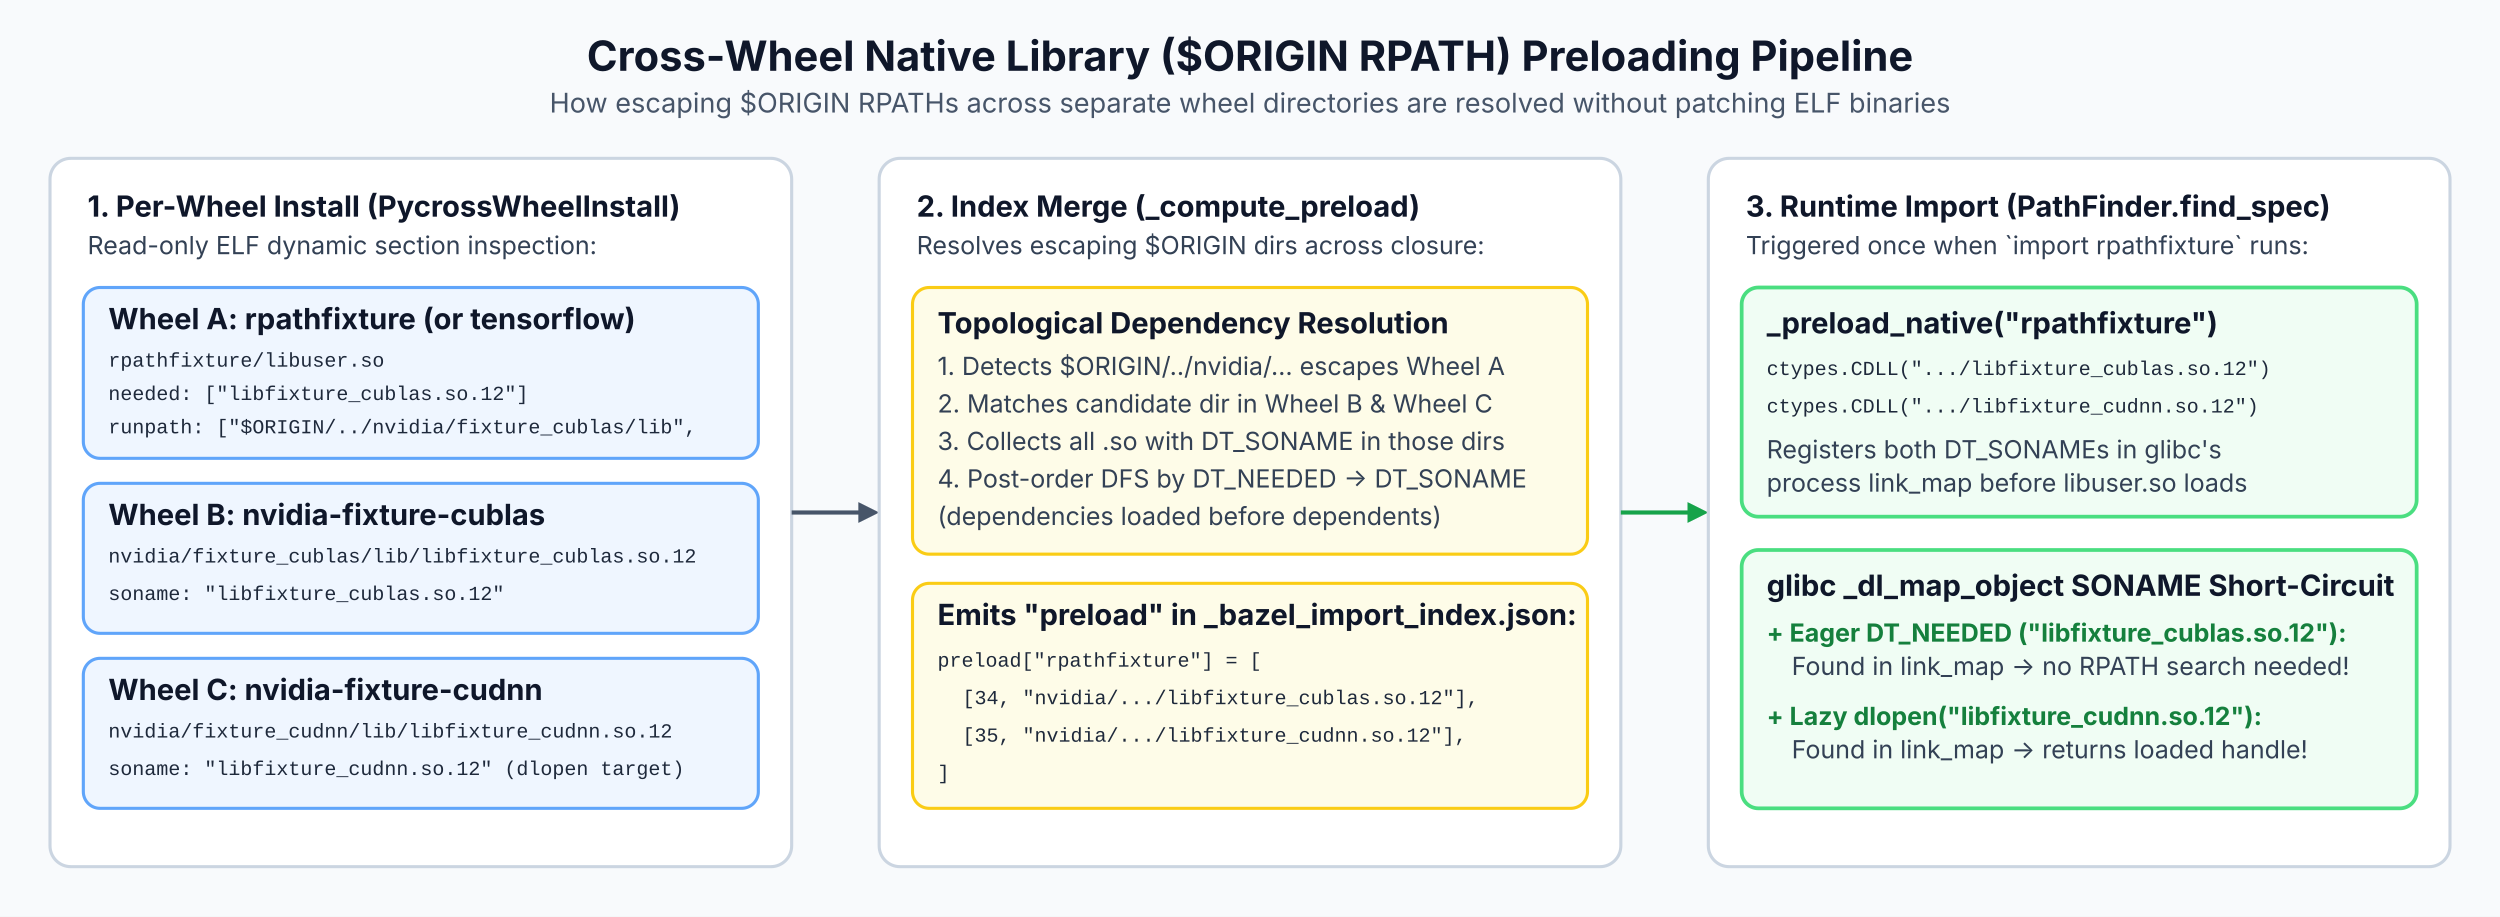
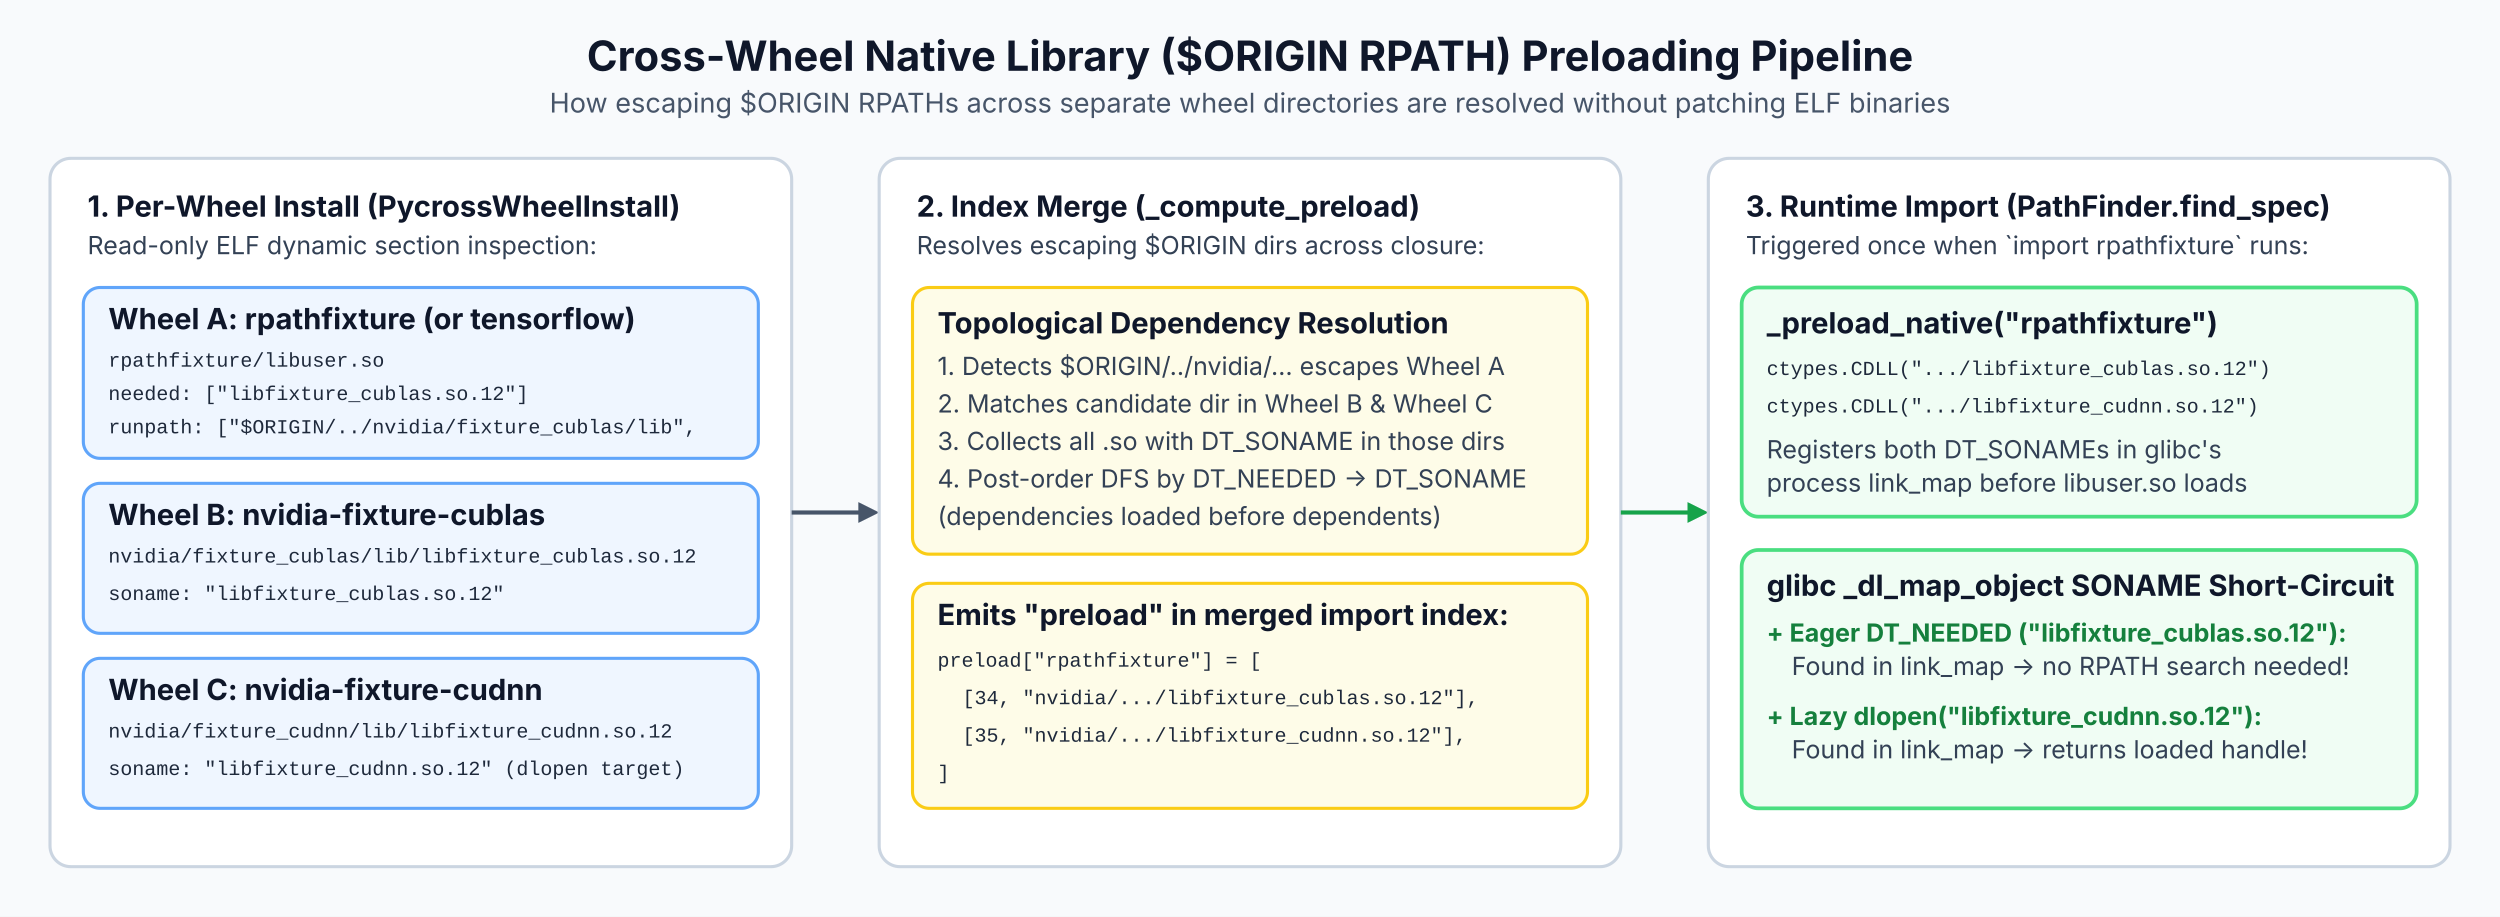
<svg xmlns="http://www.w3.org/2000/svg" viewBox="0 0 1200 440" width="1200" height="440" font-family="Inter, -apple-system, BlinkMacSystemFont, 'Segoe UI', Roboto, sans-serif">
  <defs>
    <style>
      .bg { fill: #f8fafc; }
      .card { fill: #ffffff; stroke: #cbd5e1; stroke-width: 1.5; rx: 10; }
      .box-wheel { fill: #eff6ff; stroke: #60a5fa; stroke-width: 1.5; rx: 8; }
      .box-action { fill: #fefce8; stroke: #facc15; stroke-width: 1.5; rx: 8; }
      .box-runtime { fill: #f0fdf4; stroke: #4ade80; stroke-width: 1.8; rx: 8; }
      .title { font-size: 20px; font-weight: 700; fill: #0f172a; }
      .subtitle { font-size: 13px; fill: #475569; }
      .step-title { font-size: 14px; font-weight: 700; fill: #0f172a; }
      .code { font-size: 9.6px; font-family: 'JetBrains Mono', 'Courier New', monospace; fill: #1e293b; }
      .label { font-size: 12px; fill: #334155; }
      .label-green { font-size: 12px; font-weight: 700; fill: #15803d; }
    </style>
  </defs>
  <rect width="1200" height="440" class="bg" />
  <text x="600" y="34" text-anchor="middle" class="title">Cross-Wheel Native Library ($ORIGIN RPATH) Preloading Pipeline</text>
  <text x="600" y="54" text-anchor="middle" class="subtitle">How escaping $ORIGIN RPATHs across separate wheel directories are resolved without patching ELF binaries</text>
  <rect x="24" y="76" width="356" height="340" class="card" />
  <text x="42" y="104" class="step-title">1. Per-Wheel Install (PycrossWheelInstall)</text>
  <text x="42" y="122" class="label">Read-only ELF dynamic section inspection:</text>
  <rect x="40" y="138" width="324" height="82" class="box-wheel" />
  <text x="52" y="158" class="step-title">Wheel A: rpathfixture (or tensorflow)</text>
  <text x="52" y="176" class="code">rpathfixture/libuser.so</text>
  <text x="52" y="192" class="code">needed:  ["libfixture_cublas.so.12"]</text>
  <text x="52" y="208" class="code">runpath: ["$ORIGIN/../nvidia/fixture_cublas/lib",</text>
  <rect x="40" y="232" width="324" height="72" class="box-wheel" />
  <text x="52" y="252" class="step-title">Wheel B: nvidia-fixture-cublas</text>
  <text x="52" y="270" class="code">nvidia/fixture_cublas/lib/libfixture_cublas.so.12</text>
  <text x="52" y="288" class="code">soname:  "libfixture_cublas.so.12"</text>
  <rect x="40" y="316" width="324" height="72" class="box-wheel" />
  <text x="52" y="336" class="step-title">Wheel C: nvidia-fixture-cudnn</text>
  <text x="52" y="354" class="code">nvidia/fixture_cudnn/lib/libfixture_cudnn.so.12</text>
  <text x="52" y="372" class="code">soname:  "libfixture_cudnn.so.12" (dlopen target)</text>
  <line x1="380" y1="246" x2="416" y2="246" stroke="#475569" stroke-width="2" />
  <polygon points="412,241 422,246 412,251" fill="#475569" />
  <rect x="422" y="76" width="356" height="340" class="card" />
  <text x="440" y="104" class="step-title">2. Index Merge (_compute_preload)</text>
  <text x="440" y="122" class="label">Resolves escaping $ORIGIN dirs across closure:</text>
  <rect x="438" y="138" width="324" height="128" class="box-action" />
  <text x="450" y="160" class="step-title">Topological Dependency Resolution</text>
  <text x="450" y="180" class="label">1. Detects $ORIGIN/../nvidia/... escapes Wheel A</text>
  <text x="450" y="198" class="label">2. Matches candidate dir in Wheel B &amp; Wheel C</text>
  <text x="450" y="216" class="label">3. Collects all .so with DT_SONAME in those dirs</text>
  <text x="450" y="234" class="label">4. Post-order DFS by DT_NEEDED -&gt; DT_SONAME</text>
  <text x="450" y="252" class="label">   (dependencies loaded before dependents)</text>
  <rect x="438" y="280" width="324" height="108" class="box-action" />
-   <text x="450" y="300" class="step-title">Emits "preload" in _bazel_import_index.json:</text>
+   <text x="450" y="300" class="step-title">Emits "preload" in merged import index:</text>
  <text x="450" y="320" class="code">preload["rpathfixture"] = [</text>
  <text x="462" y="338" class="code">[34, "nvidia/.../libfixture_cublas.so.12"],</text>
  <text x="462" y="356" class="code">[35, "nvidia/.../libfixture_cudnn.so.12"],</text>
  <text x="450" y="374" class="code">]</text>
  <line x1="778" y1="246" x2="814" y2="246" stroke="#16a34a" stroke-width="2" />
  <polygon points="810,241 820,246 810,251" fill="#16a34a" />
  <rect x="820" y="76" width="356" height="340" class="card" />
  <text x="838" y="104" class="step-title">3. Runtime Import (PathFinder.find_spec)</text>
  <text x="838" y="122" class="label">Triggered once when `import rpathfixture` runs:</text>
  <rect x="836" y="138" width="324" height="110" class="box-runtime" />
  <text x="848" y="160" class="step-title">_preload_native("rpathfixture")</text>
  <text x="848" y="180" class="code">ctypes.CDLL(".../libfixture_cublas.so.12")</text>
  <text x="848" y="198" class="code">ctypes.CDLL(".../libfixture_cudnn.so.12")</text>
  <text x="848" y="220" class="label">Registers both DT_SONAMEs in glibc's</text>
  <text x="848" y="236" class="label">process link_map before libuser.so loads</text>
  <rect x="836" y="264" width="324" height="124" class="box-runtime" />
  <text x="848" y="286" class="step-title">glibc _dl_map_object SONAME Short-Circuit</text>
  <text x="848" y="308" class="label-green">+ Eager DT_NEEDED ("libfixture_cublas.so.12"):</text>
  <text x="860" y="324" class="label">Found in link_map -&gt; no RPATH search needed!</text>
  <text x="848" y="348" class="label-green">+ Lazy dlopen("libfixture_cudnn.so.12"):</text>
  <text x="860" y="364" class="label">Found in link_map -&gt; returns loaded handle!</text>
</svg>
